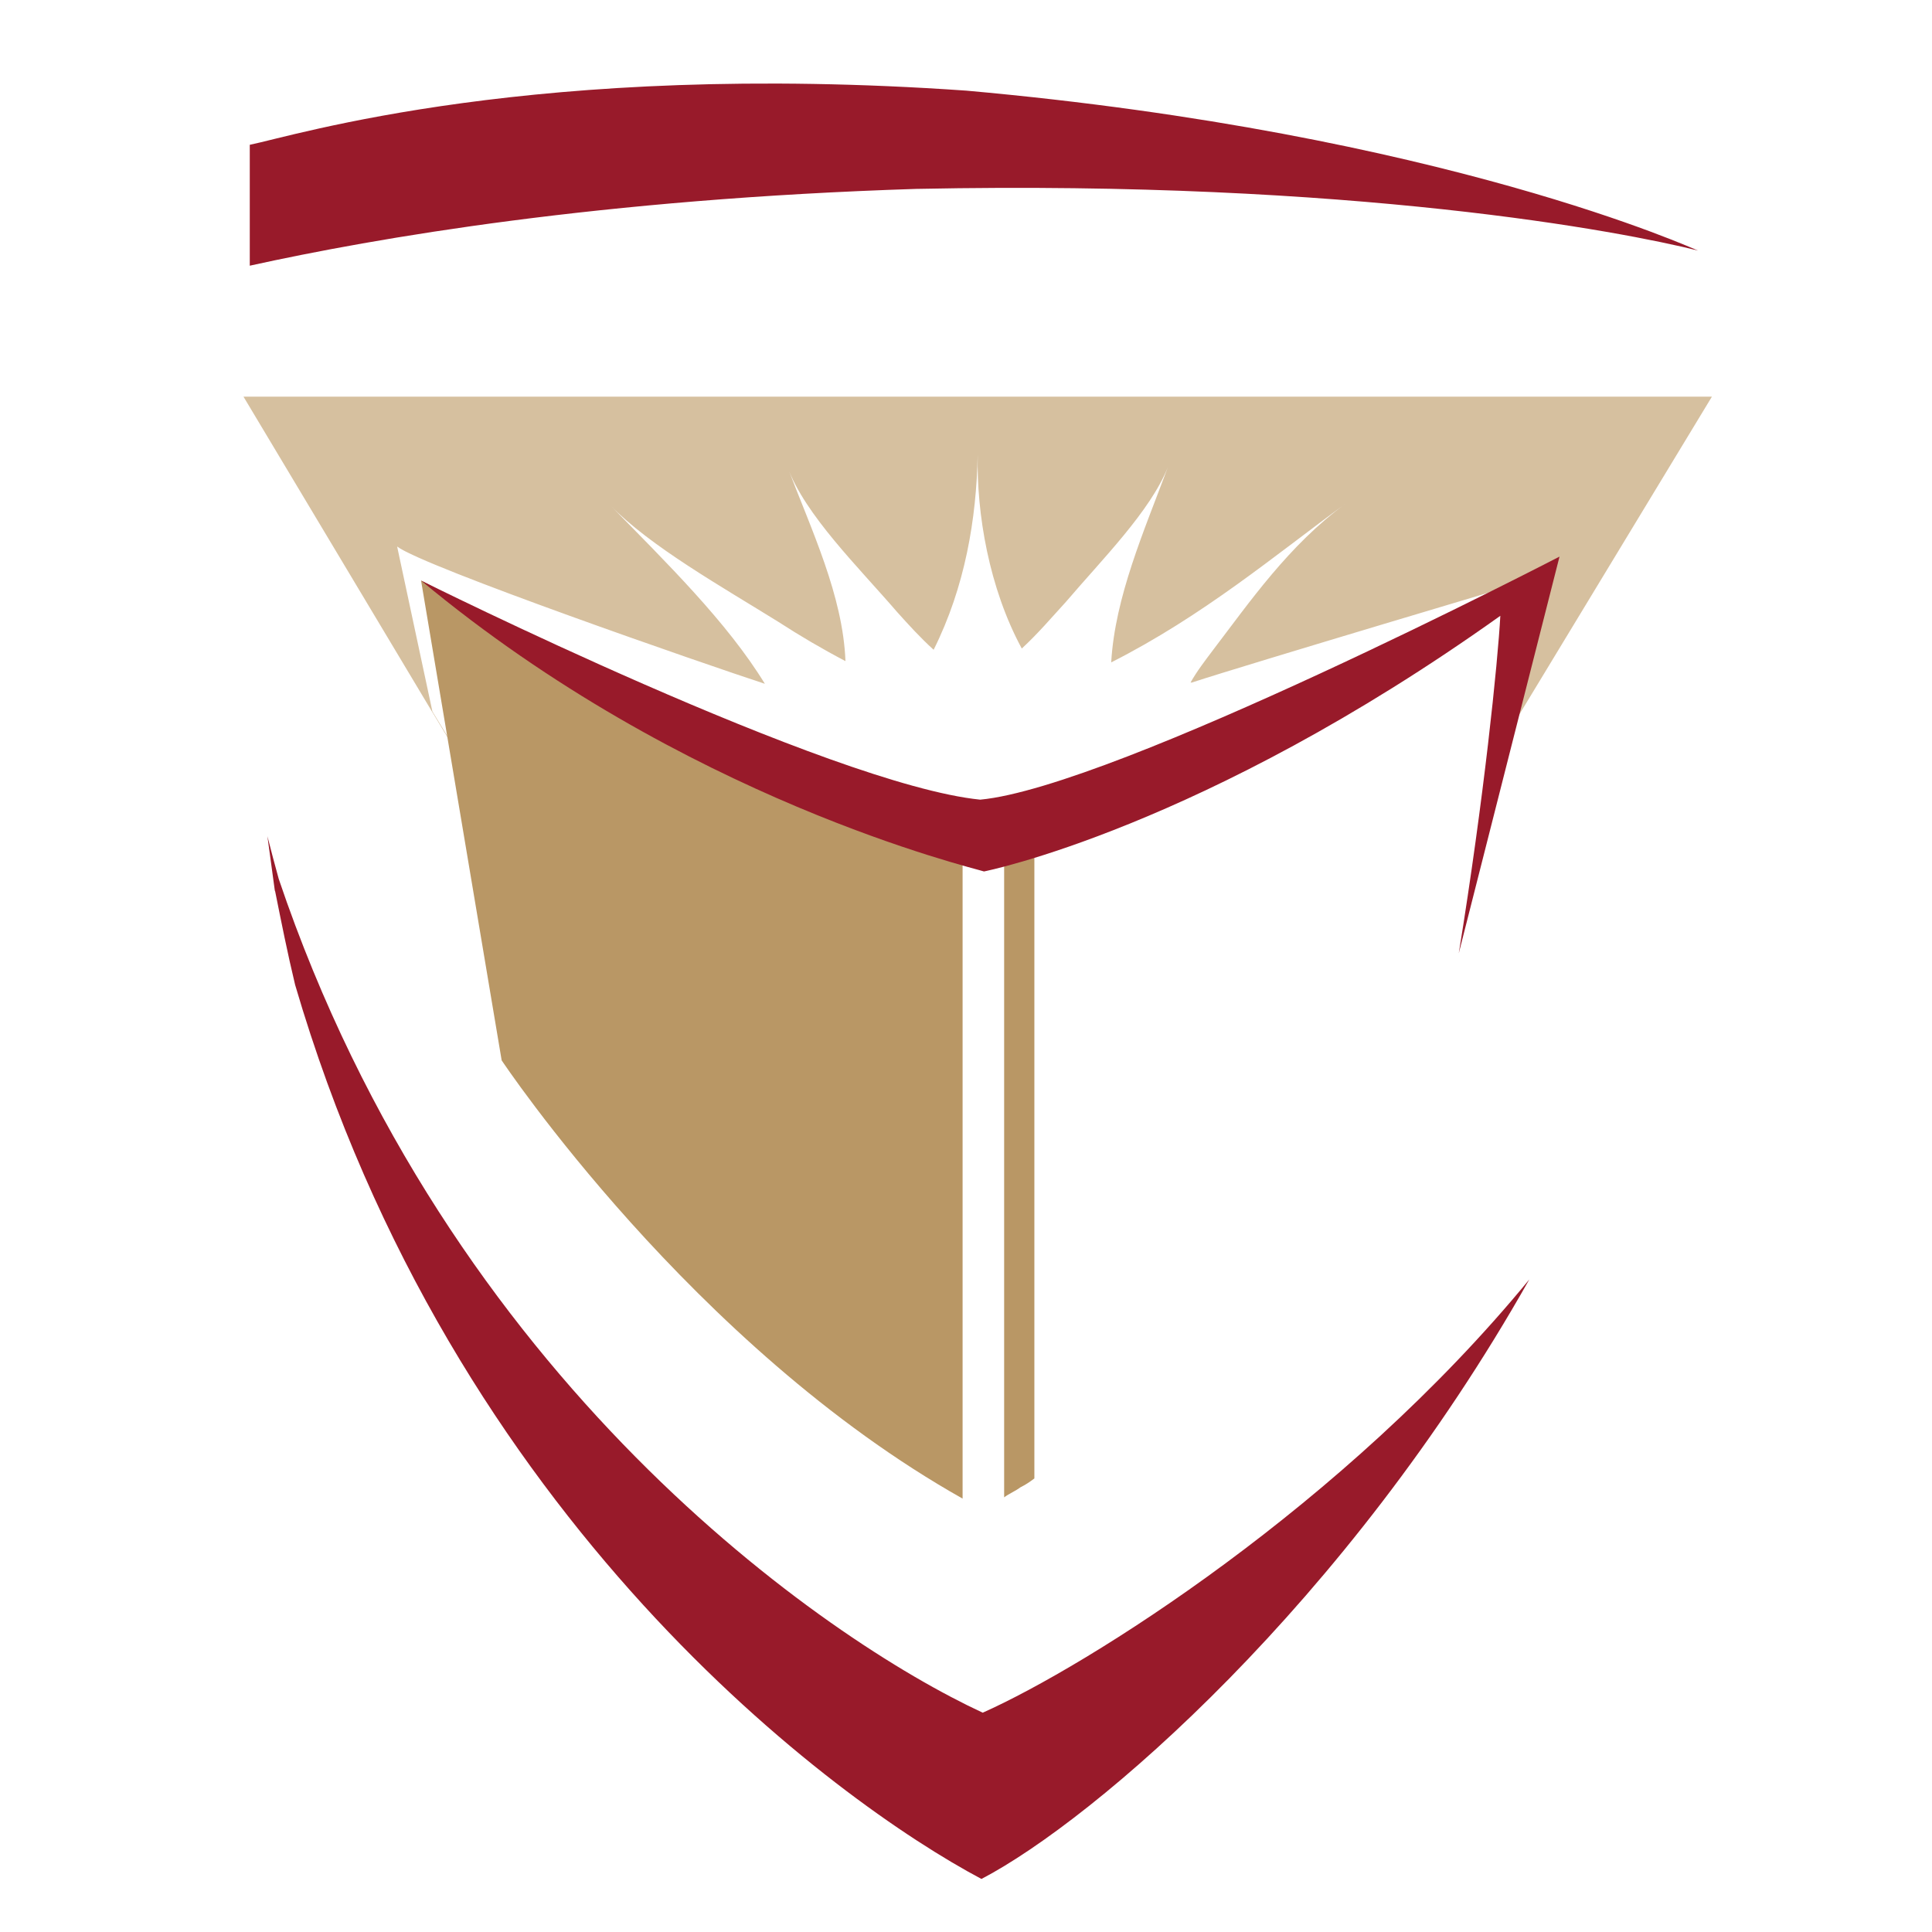
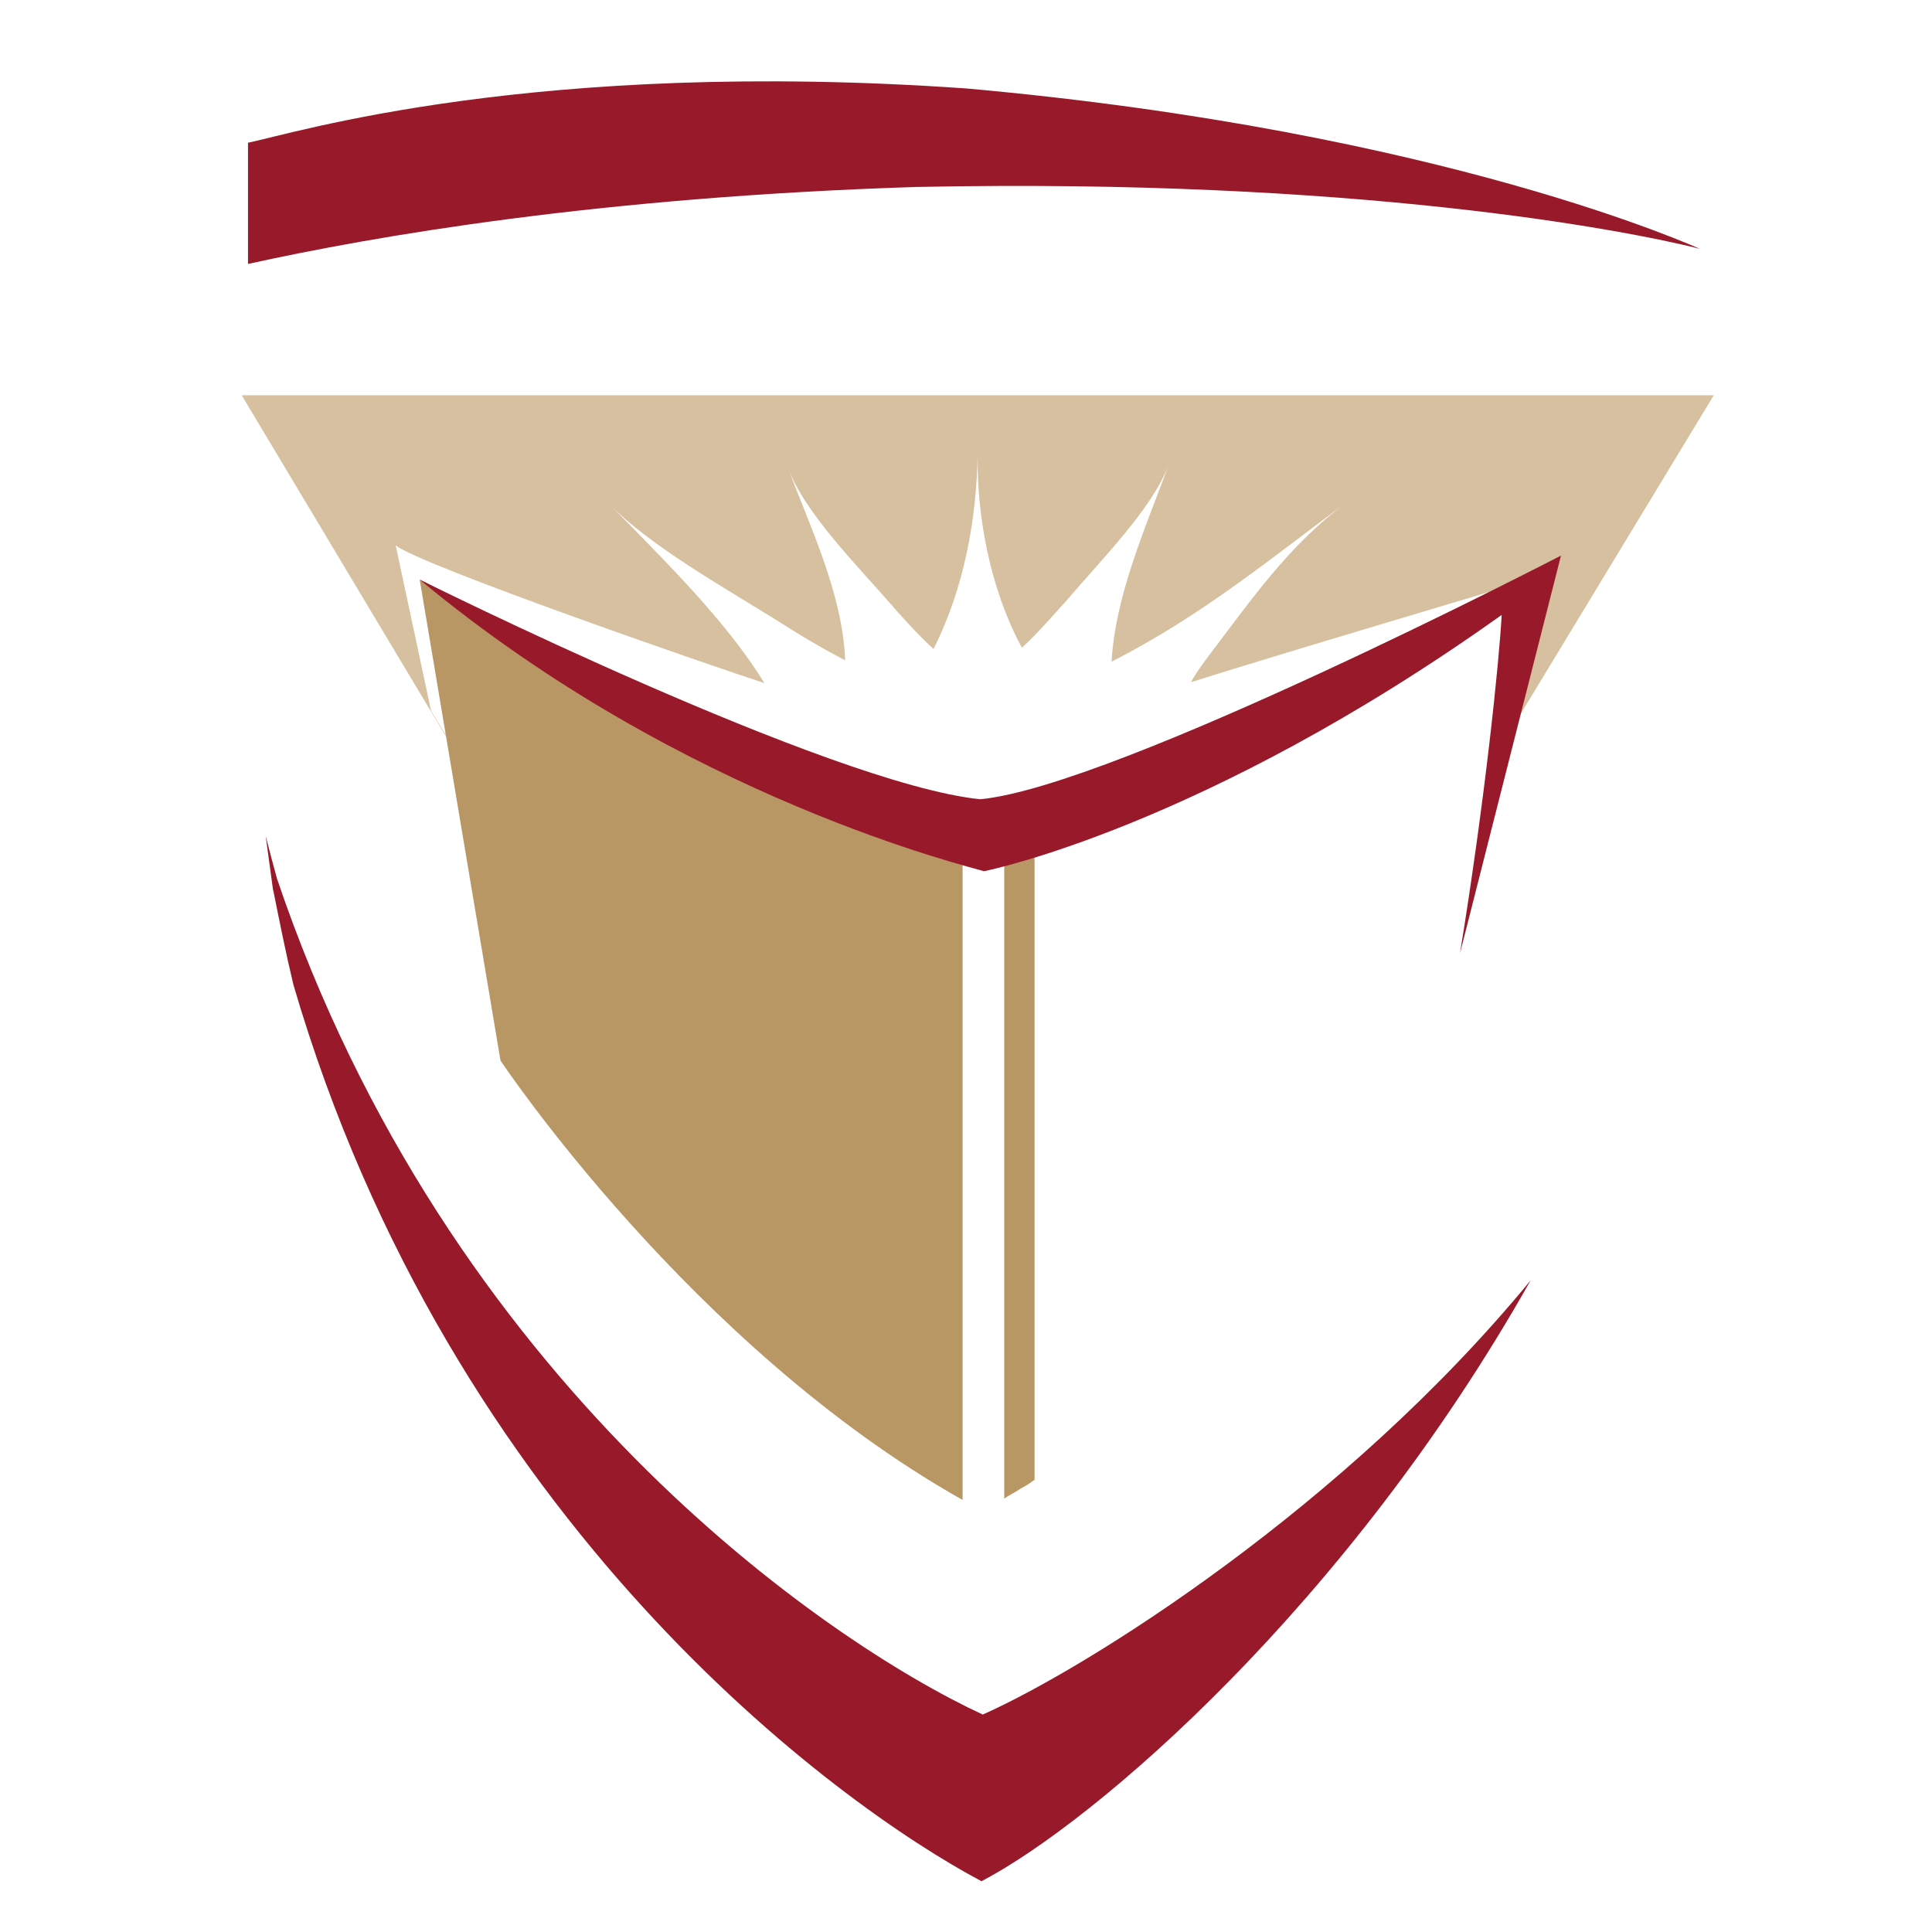
- <svg xmlns="http://www.w3.org/2000/svg" version="1.1" id="Layer_1" x="0px" y="0px" width="144px" height="144px" viewBox="0 0 144 144" enable-background="new 0 0 144 144" xml:space="preserve">
-   <rect fill="#FFFFFF" width="144" height="144" />
-   <polygon fill="#D6C09F" points="73.717,62.794 113.516,44.021 111.732,53.689 112.295,54.815 127.596,29.565 18.148,29.565   33.543,55.285 " />
-   <polygon fill="#FFFFFF" points="73.247,63.169 32.791,55.566 32.229,53.126 33.543,55.285 73.717,62.794 80.944,59.415 " />
-   <path fill="#FFFFFF" d="M73.717,62.794l-40.174-7.603l-1.314-2.159L29.6,40.735c1.972,1.502,23.092,8.824,27.409,10.231l0,0  c-2.815-4.599-7.321-9.011-11.546-13.329c3.004,3.097,8.354,6.101,12.578,8.729c1.596,1.033,3.191,1.972,4.975,2.91  c-0.188-4.881-2.534-9.762-4.317-14.455c1.313,3.566,5.257,7.415,8.166,10.794c0.845,0.938,1.69,1.877,2.722,2.816  c2.348-4.693,3.191-9.762,3.285-14.549c-0.094,4.412,0.846,9.95,3.286,14.456c1.22-1.126,2.253-2.347,3.285-3.473  c2.722-3.191,6.289-6.758,7.603-10.043c-1.783,4.787-3.941,9.668-4.224,14.549c6.853-3.473,12.202-7.979,17.459-11.827  c-4.224,3.098-7.134,7.322-9.856,10.889c-0.563,0.751-1.22,1.596-1.689,2.44h0.094c4.318-1.408,25.156-7.603,25.156-7.603  L81.132,59.227L73.717,62.794" />
-   <path fill="#981A2A" d="M72.027,6.756c-32.196-2.252-50.125,3.379-53.41,4.036v9.011c9.387-2.065,26.096-4.975,49.749-5.726l0,0  h0.094l0,0c32.478-0.657,52.471,3.191,58.103,4.599l0,0C126.469,18.677,107.695,9.948,72.027,6.756" />
-   <path fill="#981A2A" d="M113.984,95.365c-13.798,16.802-32.946,28.816-40.737,32.289c-11.733-5.443-39.799-24.687-52.47-62.138  c-0.282-1.033-0.564-2.065-0.846-3.191c0.188,1.408,0.375,2.722,0.563,4.13v-0.094c0.47,2.347,0.938,4.693,1.502,7.04  c11.733,40.081,40.362,60.919,51.156,66.645C81.602,135.633,100.374,119.488,113.984,95.365" />
-   <path fill="#B99765" d="M31.383,43.27l6.008,35.762c0,0,14.174,21.308,34.355,32.665V64.296L31.383,43.27z" />
-   <path fill="#B99765" d="M74.843,62.981v48.622c0.376-0.281,0.845-0.469,1.22-0.751c0.376-0.188,0.658-0.375,1.033-0.657V62.325  L74.843,62.981z" />
-   <path fill="#981A2A" d="M116.237,41.486c0,0-33.134,17.177-43.178,18.116C61.89,58.476,31.383,43.27,31.383,43.27  c19.619,16.333,41.113,21.401,41.959,21.683l0,0c0,0,16.238-3.191,38.484-19.055c-0.188,3.473-1.221,13.611-3.098,25.156  L116.237,41.486z" />
+ <svg xmlns="http://www.w3.org/2000/svg" width="400" height="400" viewBox="-128 -128 400 400">
+   <path fill="#FFF" d="M-128.5-128.5h401v401h-401z" />
+   <path fill="#D6C09F" d="M76.781 46.364L187.609-5.914l-4.965 26.923 1.566 3.136 42.608-70.315H-77.963l42.871 71.624z" />
+   <path fill="#FFF" d="M75.473 47.408L-37.186 26.236l-1.565-6.795 3.659 6.013 111.873 20.91 20.123-9.409z" />
+   <path fill="#FFF" d="M76.781 46.364L-35.092 25.191l-3.659-6.011-7.321-34.245c5.49 4.183 64.304 24.573 76.325 28.491C22.415.62 9.867-11.667-1.898-23.691 6.467-15.067 21.365-6.702 33.128.617A175.213 175.213 0 0046.982 8.72c-.523-13.592-7.057-27.184-12.021-40.253 3.656 9.931 14.639 20.649 22.74 30.06 2.352 2.612 4.706 5.227 7.579 7.841 6.539-13.069 8.885-27.185 9.148-40.516-.264 12.287 2.354 27.708 9.15 40.256 3.396-3.135 6.274-6.535 9.148-9.67 7.579-8.887 17.514-18.82 21.171-27.968-4.961 13.33-10.971 26.923-11.76 40.515 19.083-9.672 33.978-22.219 48.619-32.936-11.765 8.627-19.869 20.391-27.448 30.323-1.568 2.091-3.396 4.444-4.701 6.795h.261C130.893 9.246 188.92-8.005 188.92-8.005L97.43 36.431l-20.649 9.933" />
+   <path fill="#981A2A" d="M72.075-109.687c-89.656-6.271-139.584 9.41-148.731 11.24v25.094c26.139-5.751 72.669-13.854 138.537-15.945h.261c90.441-1.831 146.119 8.886 161.799 12.806-.26.002-52.54-24.305-151.866-33.195M188.915 137.065c-38.426 46.788-91.746 80.246-113.442 89.916C42.8 211.823-35.356 158.234-70.642 53.944c-.785-2.877-1.571-5.75-2.355-8.886.523 3.92 1.044 7.579 1.567 11.5v-.263c1.308 6.536 2.612 13.07 4.183 19.603 32.673 111.617 112.396 169.646 142.456 185.59 23.528-12.288 75.805-57.247 113.706-124.423" />
+   <path fill="#B99765" d="M-41.107-8.005l16.731 99.588s39.47 59.336 95.669 90.963v-132l-112.4-58.551zM79.916 46.884v135.401c1.047-.783 2.353-1.309 3.396-2.095 1.05-.521 1.833-1.044 2.878-1.827V45.059l-6.274 1.825z" />
+   <path fill="#981A2A" d="M195.186-12.974S102.92 34.86 74.949 37.475C43.847 34.34-41.107-8.005-41.107-8.005 13.526 37.478 73.382 51.59 75.736 52.376c0 0 45.22-8.886 107.169-53.063-.522 9.672-3.399 37.902-8.627 70.053l20.908-82.34z" />
</svg>
